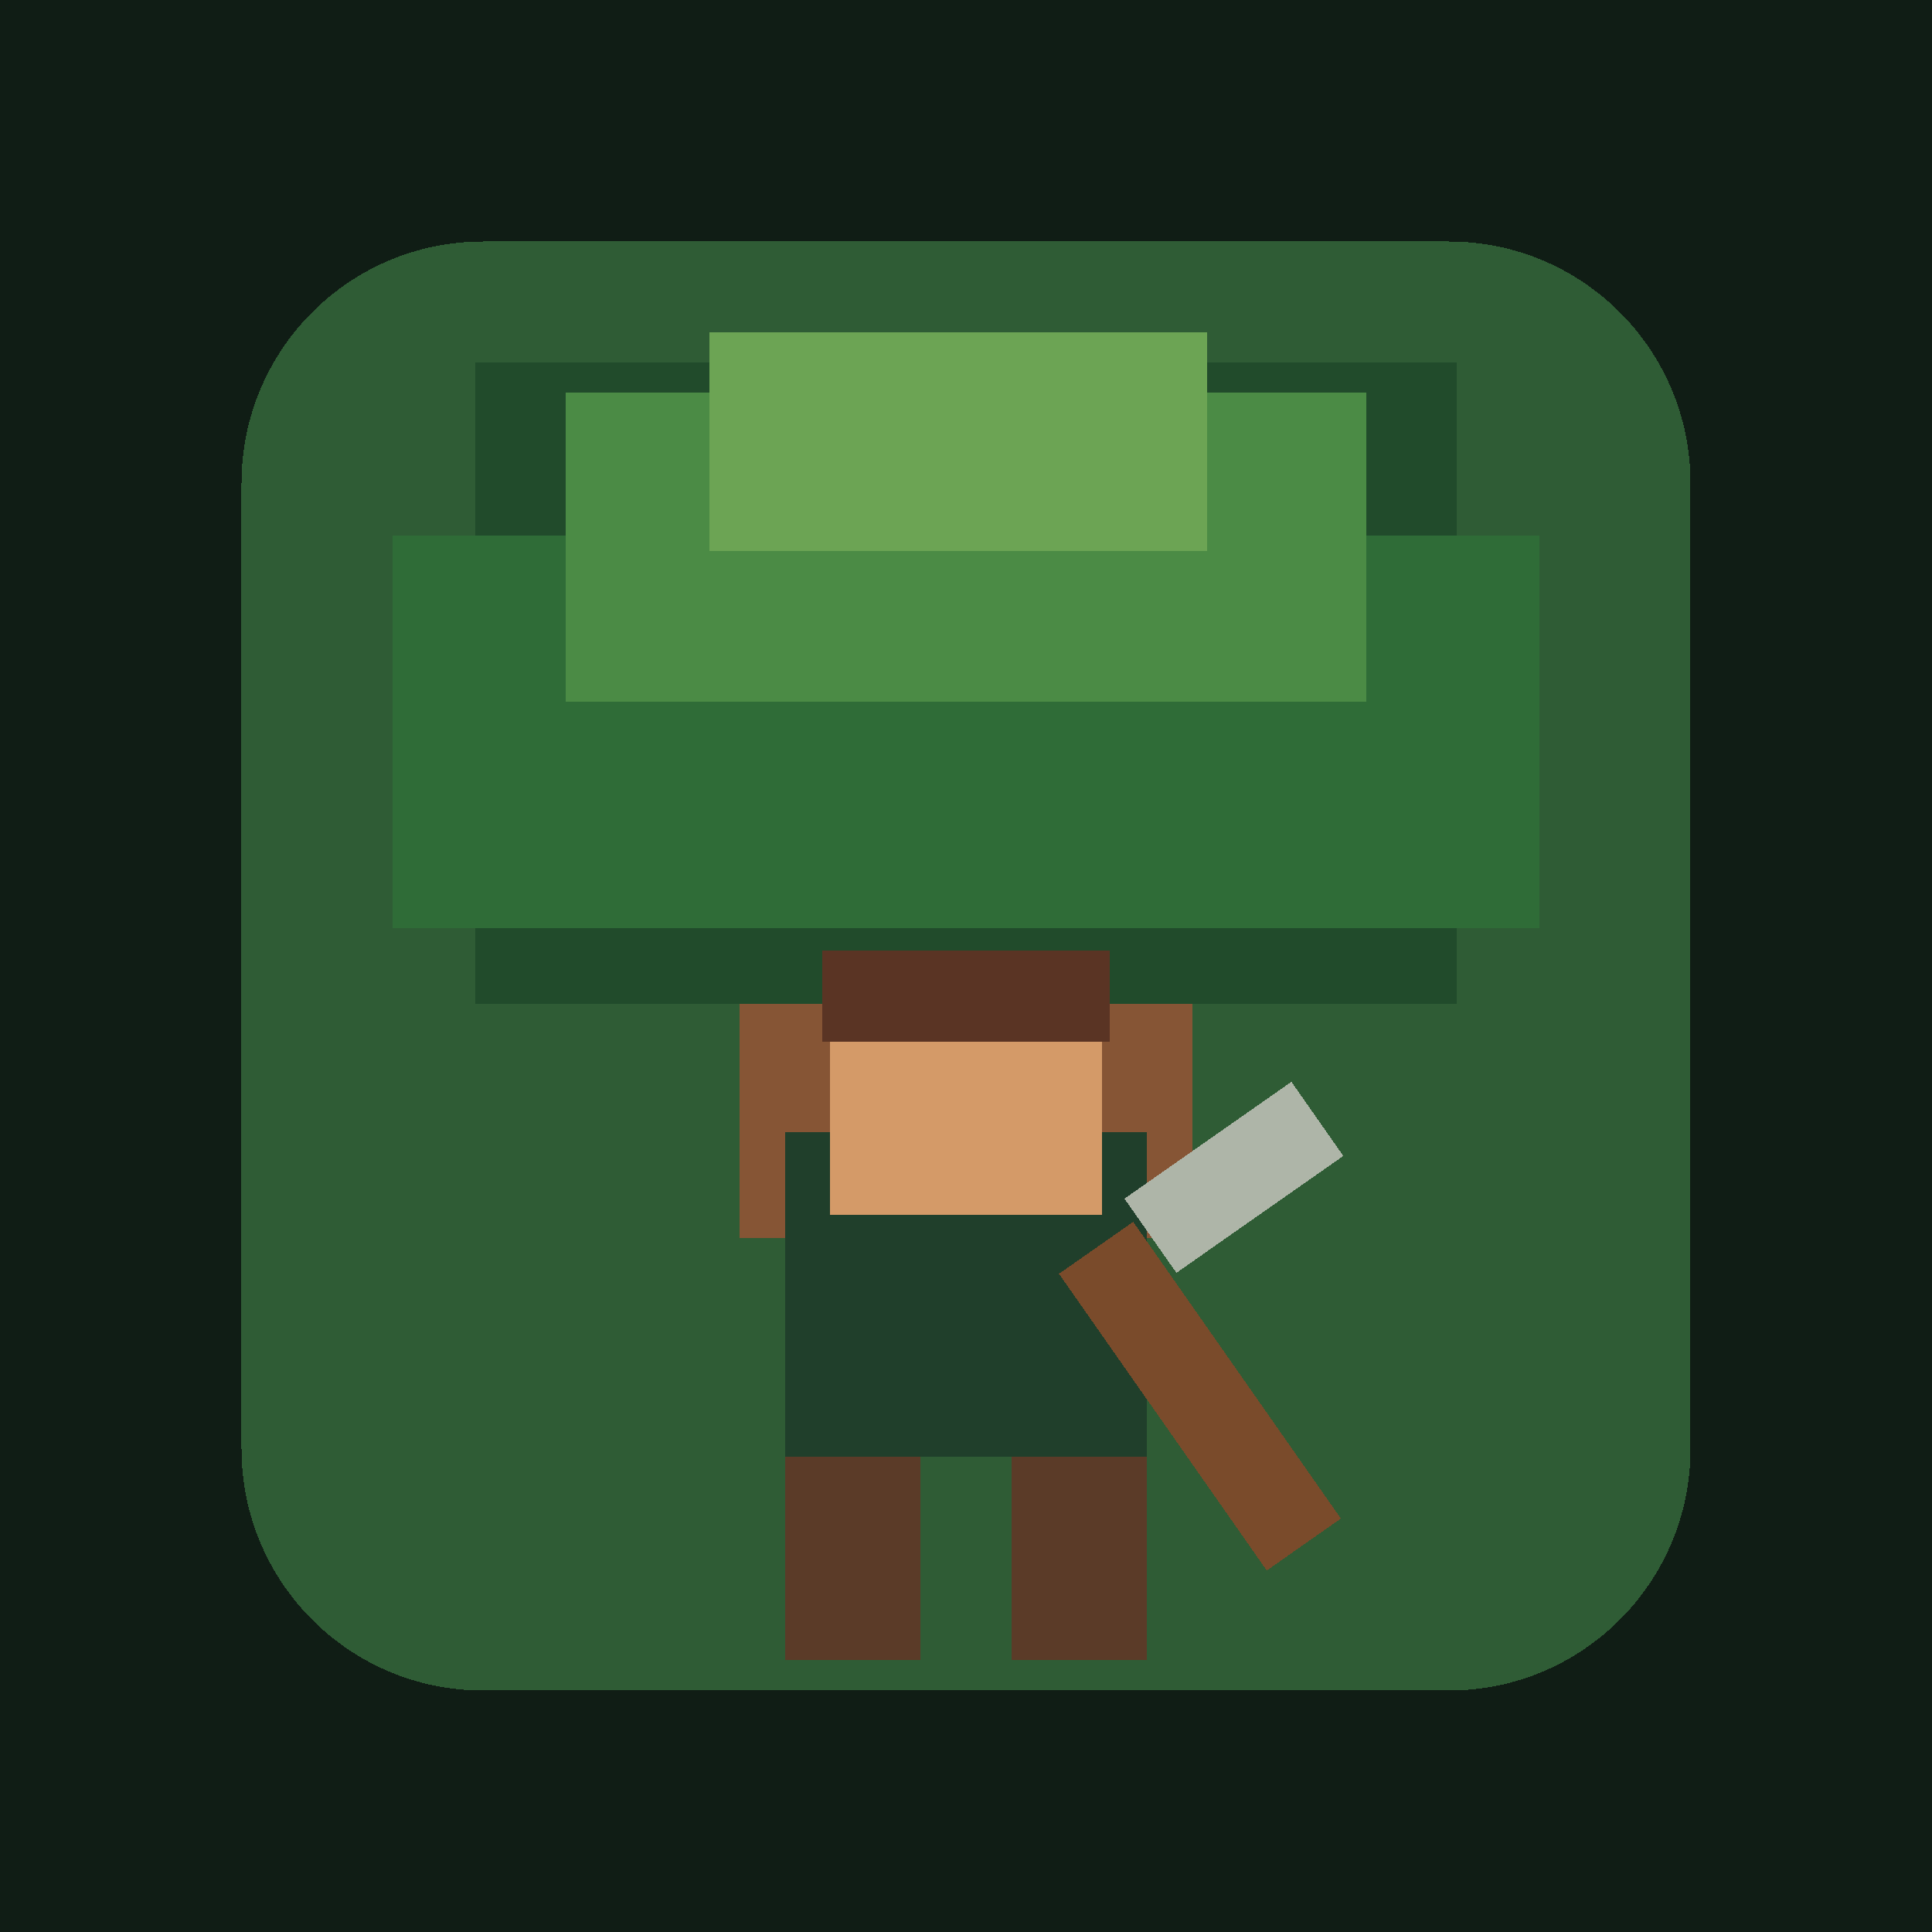
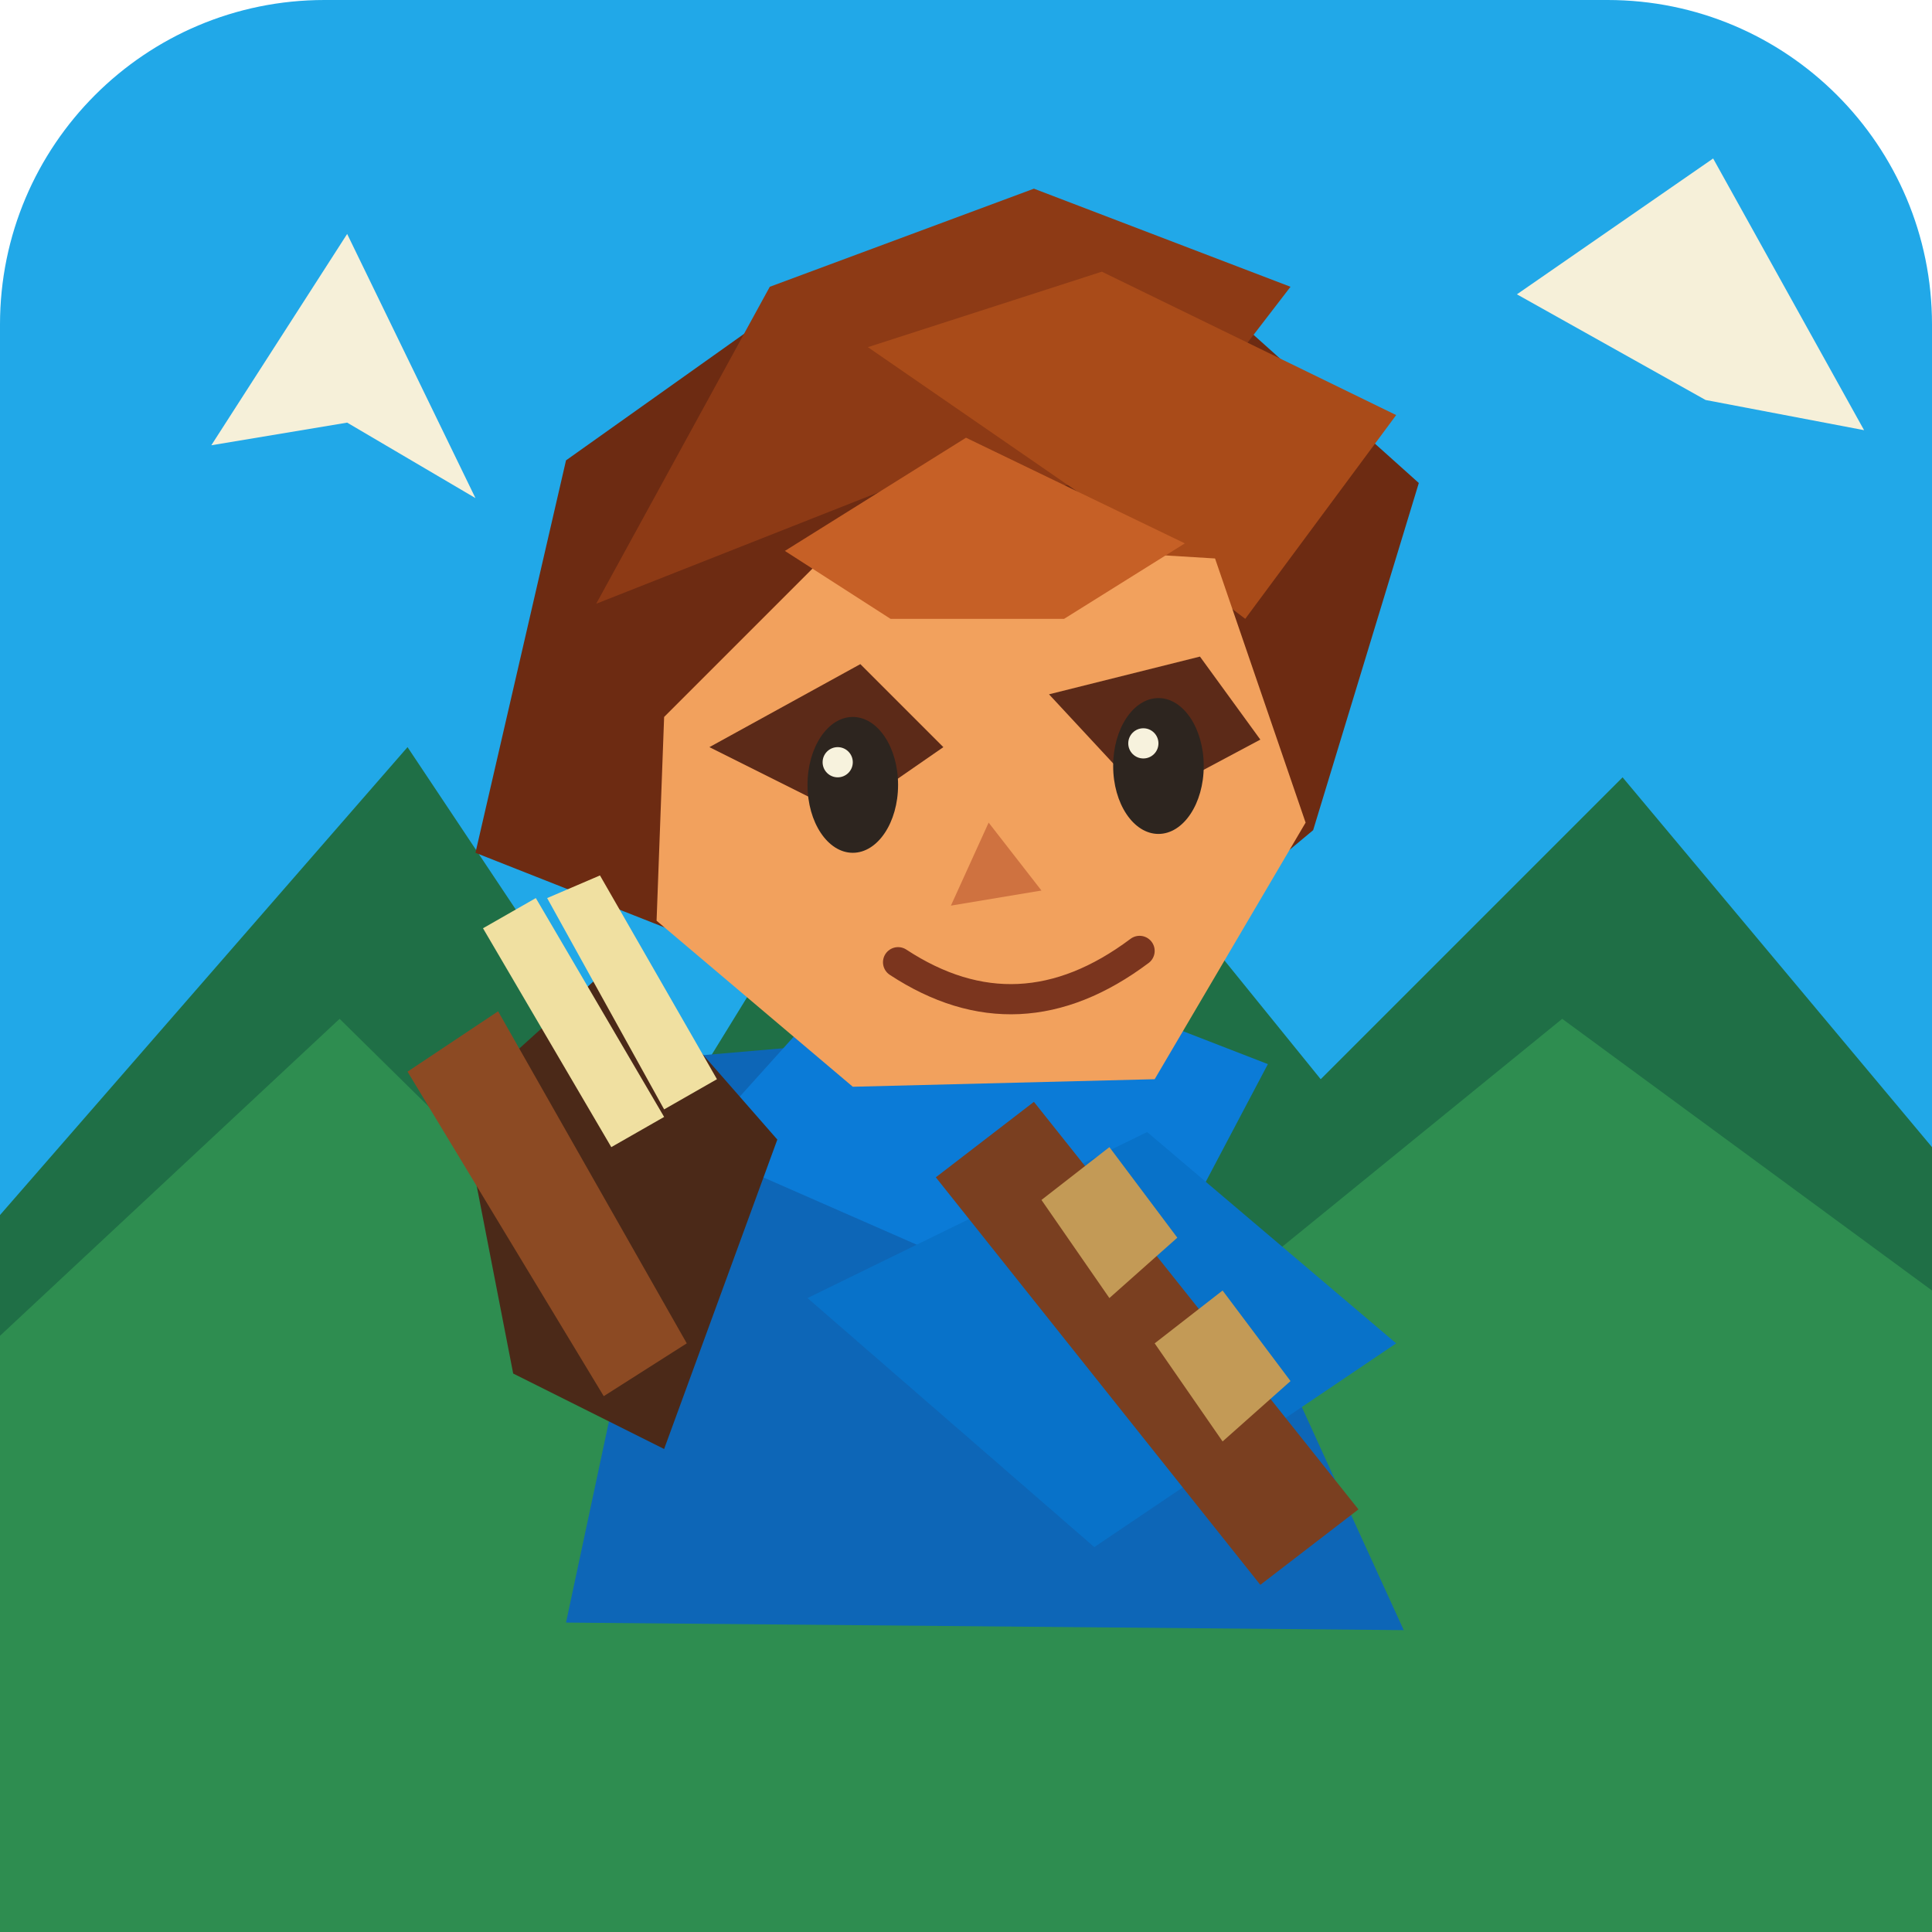
- <svg xmlns="http://www.w3.org/2000/svg" viewBox="0 0 512 512" shape-rendering="crispEdges">
-   <rect width="512" height="512" fill="#101d15" />
-   <rect x="64" y="64" width="384" height="384" rx="64" fill="#2f5c35" />
-   <rect x="222" y="130" width="68" height="176" fill="#6f4529" />
-   <rect x="196" y="236" width="120" height="92" fill="#865535" />
-   <rect x="126" y="96" width="260" height="170" fill="#214b2b" />
-   <rect x="104" y="142" width="304" height="104" fill="#2f6c37" />
-   <rect x="150" y="104" width="212" height="82" fill="#4b8b45" />
-   <rect x="188" y="88" width="132" height="58" fill="#6ca454" />
-   <rect x="208" y="300" width="96" height="86" fill="#203f2b" />
-   <rect x="220" y="268" width="72" height="54" fill="#d49a68" />
-   <rect x="218" y="252" width="76" height="24" fill="#5a3424" />
-   <rect x="208" y="386" width="36" height="54" fill="#5b3b28" />
-   <rect x="268" y="386" width="36" height="54" fill="#5b3b28" />
-   <rect x="306" y="322" width="24" height="96" fill="#7a4b2b" transform="rotate(-35 318 370)" />
-   <rect x="300" y="300" width="54" height="24" fill="#aeb5a8" transform="rotate(-35 327 312)" />
+ <svg xmlns="http://www.w3.org/2000/svg" viewBox="0 0 512 512" data-icon-art="ranger-v1">
+   <rect width="512" height="512" rx="86" fill="#21a8e8" />
+   <polygon points="0,322 108,198 176,300 256,170 350,286 430,206 512,304 512,512 0,512" fill="#1f6f46" />
+   <polygon points="0,354 90,270 158,337 238,242 328,340 414,270 512,342 512,512 0,512" fill="#2e8d50" />
+   <polygon points="56,118 92,62 126,132 92,112" fill="#f6f0d9" />
+   <polygon points="402,78 454,42 494,114 452,106" fill="#f6f0d9" />
+   <polygon points="150,430 182,280 298,270 372,432" fill="#0d66b7" />
+   <polygon points="184,304 238,244 336,282 298,354" fill="#0b7bd7" />
+   <polygon points="214,344 304,300 370,356 290,410" fill="#0872c9" />
+   <polygon points="126,226 150,122 226,68 318,76 376,128 348,220 300,260 202,256" fill="#6d2b12" />
+   <polygon points="158,160 204,76 274,50 342,76 302,128 234,130" fill="#8d3a15" />
+   <polygon points="230,92 292,72 370,110 330,164 288,132" fill="#a94b19" />
+   <polygon points="176,190 224,142 322,148 346,218 306,286 226,288 174,244" fill="#f2a15d" />
+   <polygon points="208,146 256,116 314,144 282,164 236,164" fill="#c66026" />
+   <polygon points="188,198 228,176 250,198 224,216" fill="#5c2a18" />
+   <polygon points="278,184 318,174 334,196 304,212" fill="#5c2a18" />
+   <ellipse cx="226" cy="208" rx="12" ry="18" fill="#2d251f" />
+   <ellipse cx="307" cy="203" rx="12" ry="18" fill="#2d251f" />
+   <circle cx="222" cy="202" r="4" fill="#f7f2dd" />
+   <circle cx="303" cy="197" r="4" fill="#f7f2dd" />
+   <polygon points="262,218 276,236 252,240" fill="#cf7240" />
+   <path d="M238 255 Q270 276 302 252" fill="none" stroke="#7b351e" stroke-width="8" stroke-linecap="round" />
+   <polygon points="122,292 164,254 206,302 176,384 136,364" fill="#4b2918" />
+   <polygon points="108,284 132,268 182,356 160,370" fill="#8c4a23" />
+   <polygon points="128,246 142,238 176,296 162,304" fill="#f0e0a1" />
+   <polygon points="145,238 159,232 190,286 176,294" fill="#f0e0a1" />
+   <polygon points="248,312 274,292 360,400 334,420" fill="#7a3f20" />
+   <polygon points="276,318 294,304 312,328 294,344" fill="#c39a56" />
+   <polygon points="306,356 324,342 342,366 324,382" fill="#c39a56" />
</svg>
